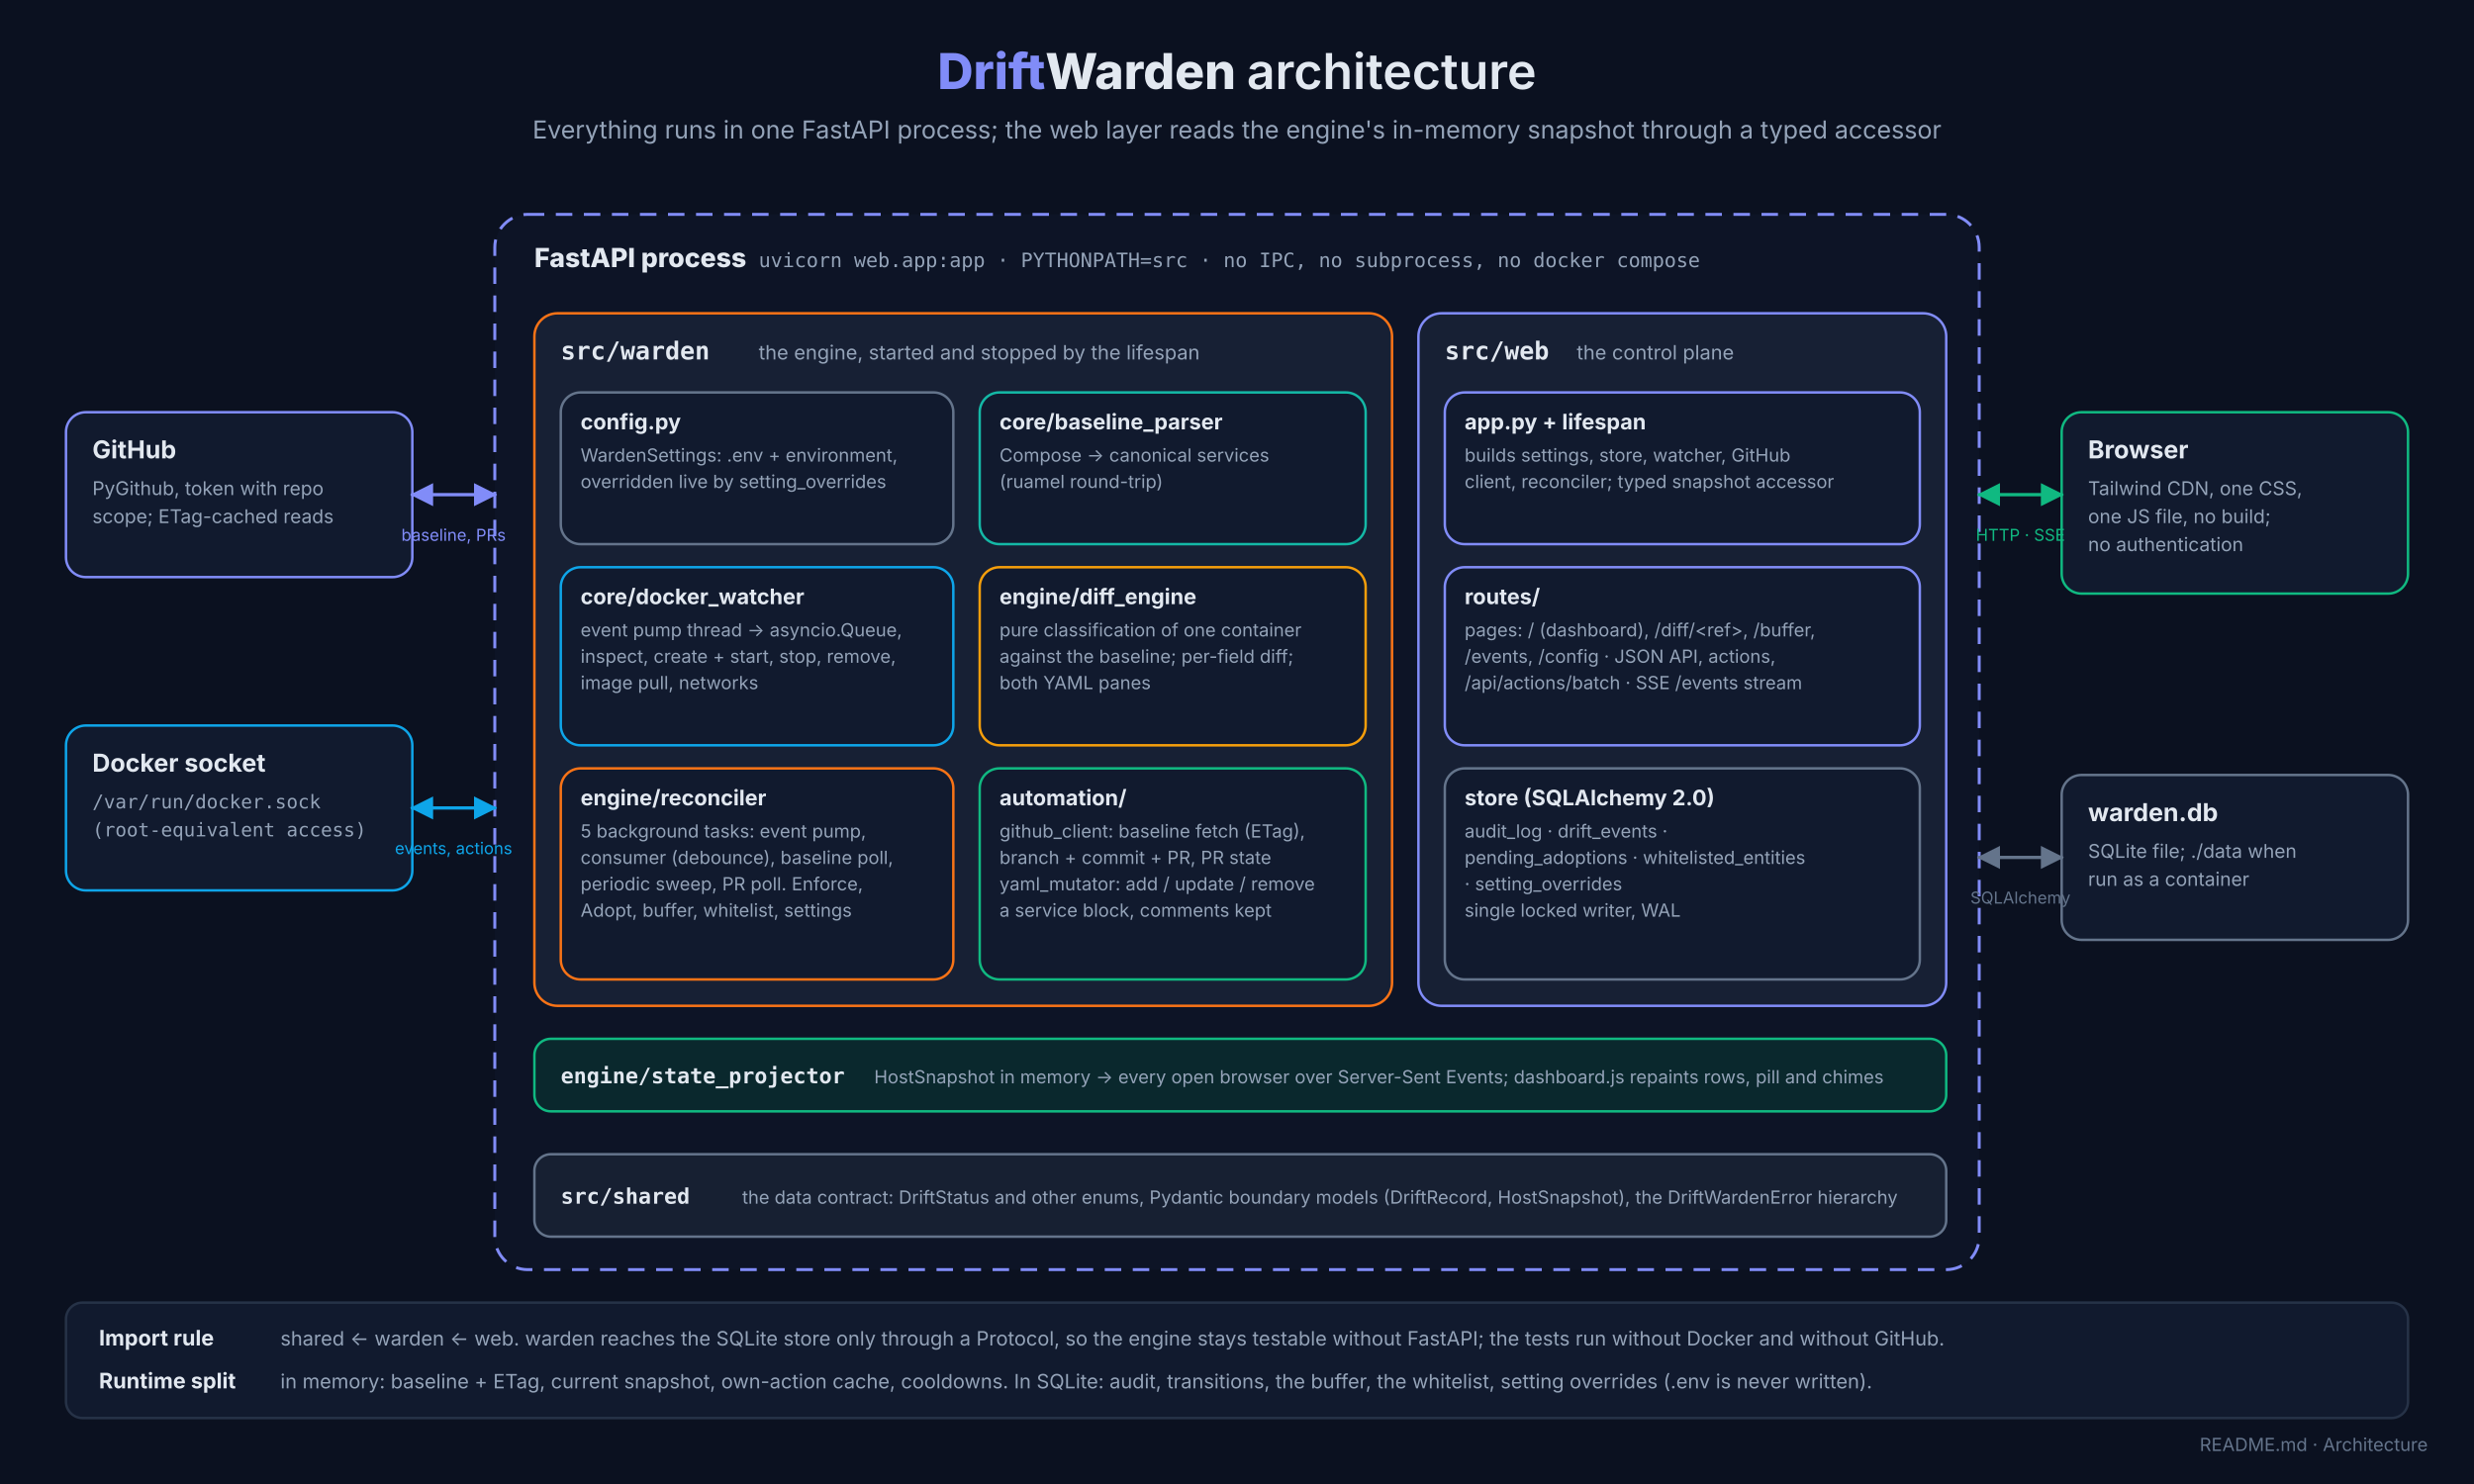
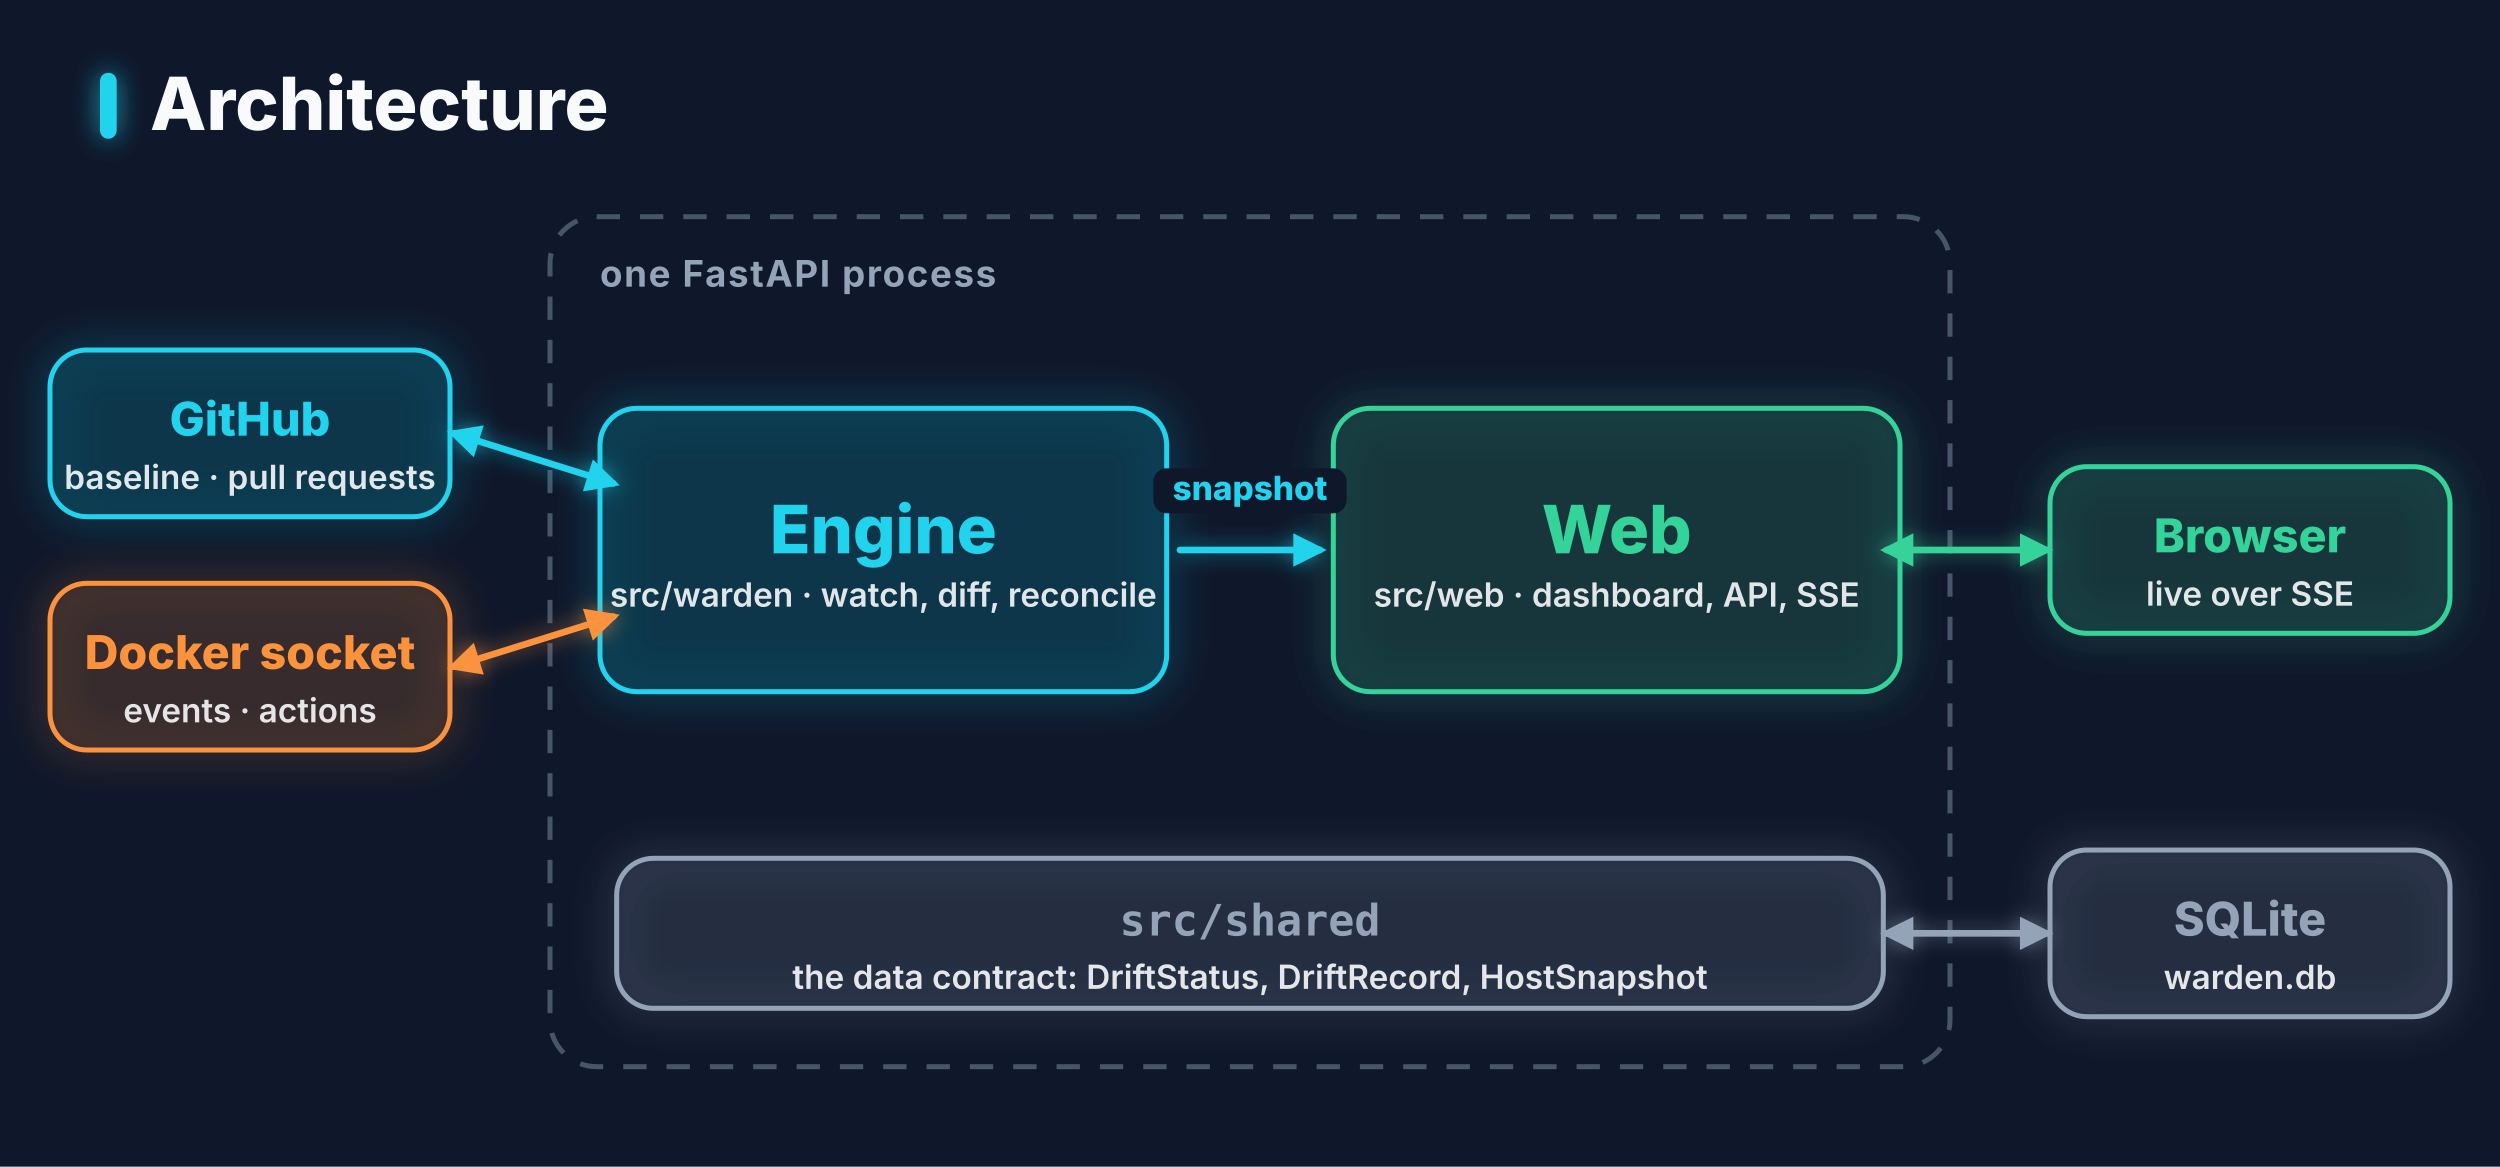
- <svg xmlns="http://www.w3.org/2000/svg" width="1500" height="900" viewBox="0 0 1500 900" role="img" aria-labelledby="t">
+ <svg xmlns="http://www.w3.org/2000/svg" width="1500" height="700" viewBox="0 0 1500 700" role="img" aria-labelledby="t">
  <defs>
-     <marker id="m0ea5e9" viewBox="0 0 10 10" refX="9" refY="5" markerWidth="7" markerHeight="7" orient="auto-start-reverse">
-       <path d="M0,0 L10,5 L0,10 z" fill="#0ea5e9" />
+     <filter id="g22d3ee12" filterUnits="userSpaceOnUse" x="-100" y="-100" width="1700" height="900">
+       <feDropShadow dx="0" dy="0" stdDeviation="12" flood-color="#22d3ee" flood-opacity="0.75" />
+     </filter>
+     <filter id="g22d3ee6" filterUnits="userSpaceOnUse" x="-100" y="-100" width="1700" height="900">
+       <feDropShadow dx="0" dy="0" stdDeviation="6" flood-color="#22d3ee" flood-opacity="0.6" />
+     </filter>
+     <filter id="g22d3ee8" filterUnits="userSpaceOnUse" x="-100" y="-100" width="1700" height="900">
+       <feDropShadow dx="0" dy="0" stdDeviation="8" flood-color="#22d3ee" flood-opacity="0.75" />
+     </filter>
+     <filter id="g34d39912" filterUnits="userSpaceOnUse" x="-100" y="-100" width="1700" height="900">
+       <feDropShadow dx="0" dy="0" stdDeviation="12" flood-color="#34d399" flood-opacity="0.75" />
+     </filter>
+     <filter id="g34d3996" filterUnits="userSpaceOnUse" x="-100" y="-100" width="1700" height="900">
+       <feDropShadow dx="0" dy="0" stdDeviation="6" flood-color="#34d399" flood-opacity="0.6" />
+     </filter>
+     <filter id="g94a3b812" filterUnits="userSpaceOnUse" x="-100" y="-100" width="1700" height="900">
+       <feDropShadow dx="0" dy="0" stdDeviation="12" flood-color="#94a3b8" flood-opacity="0.75" />
+     </filter>
+     <filter id="g94a3b86" filterUnits="userSpaceOnUse" x="-100" y="-100" width="1700" height="900">
+       <feDropShadow dx="0" dy="0" stdDeviation="6" flood-color="#94a3b8" flood-opacity="0.6" />
+     </filter>
+     <filter id="gfb923c12" filterUnits="userSpaceOnUse" x="-100" y="-100" width="1700" height="900">
+       <feDropShadow dx="0" dy="0" stdDeviation="12" flood-color="#fb923c" flood-opacity="0.75" />
+     </filter>
+     <filter id="gfb923c6" filterUnits="userSpaceOnUse" x="-100" y="-100" width="1700" height="900">
+       <feDropShadow dx="0" dy="0" stdDeviation="6" flood-color="#fb923c" flood-opacity="0.6" />
+     </filter>
+     <marker id="m22d3ee" viewBox="0 0 10 10" refX="8" refY="5" markerWidth="5" markerHeight="5" orient="auto-start-reverse">
+       <path d="M0,0 L10,5 L0,10 z" fill="#22d3ee" />
    </marker>
-     <marker id="m10b981" viewBox="0 0 10 10" refX="9" refY="5" markerWidth="7" markerHeight="7" orient="auto-start-reverse">
-       <path d="M0,0 L10,5 L0,10 z" fill="#10b981" />
+     <marker id="m34d399" viewBox="0 0 10 10" refX="8" refY="5" markerWidth="5" markerHeight="5" orient="auto-start-reverse">
+       <path d="M0,0 L10,5 L0,10 z" fill="#34d399" />
    </marker>
-     <marker id="m64748b" viewBox="0 0 10 10" refX="9" refY="5" markerWidth="7" markerHeight="7" orient="auto-start-reverse">
-       <path d="M0,0 L10,5 L0,10 z" fill="#64748b" />
+     <marker id="m94a3b8" viewBox="0 0 10 10" refX="8" refY="5" markerWidth="5" markerHeight="5" orient="auto-start-reverse">
+       <path d="M0,0 L10,5 L0,10 z" fill="#94a3b8" />
    </marker>
-     <marker id="m818cf8" viewBox="0 0 10 10" refX="9" refY="5" markerWidth="7" markerHeight="7" orient="auto-start-reverse">
-       <path d="M0,0 L10,5 L0,10 z" fill="#818cf8" />
+     <marker id="mfb923c" viewBox="0 0 10 10" refX="8" refY="5" markerWidth="5" markerHeight="5" orient="auto-start-reverse">
+       <path d="M0,0 L10,5 L0,10 z" fill="#fb923c" />
    </marker>
  </defs>
-   <rect width="100%" height="100%" fill="#0b1120" />
-   <text x="750.0" y="54" font-family="Inter, 'Segoe UI', Roboto, Helvetica, Arial, sans-serif" font-size="30" font-weight="800" text-anchor="middle" fill="#e2e8f0">
-     <tspan fill="#818cf8">Drift</tspan>Warden <tspan font-weight="600" fill="#e2e8f0">architecture</tspan>
-   </text>
-   <text x="750.0" y="84" font-family="Inter, 'Segoe UI', Roboto, Helvetica, Arial, sans-serif" font-size="15" fill="#94a3b8" font-weight="400" text-anchor="middle">Everything runs in one FastAPI process; the web layer reads the engine's in-memory snapshot through a typed accessor</text>
-   <rect x="300" y="130" width="900" height="640" rx="20" fill="rgba(15,23,42,0.6)" stroke="#818cf8" stroke-width="1.8" stroke-dasharray="10 7" />
-   <text x="324" y="162" font-family="Inter, 'Segoe UI', Roboto, Helvetica, Arial, sans-serif" font-size="16" fill="#e2e8f0" font-weight="800" text-anchor="start">FastAPI process</text>
-   <text x="460" y="162" font-family="ui-monospace, 'Cascadia Mono', Consolas, Menlo, monospace" font-size="12" fill="#94a3b8" font-weight="400" text-anchor="start">uvicorn web.app:app  ·  PYTHONPATH=src  ·  no IPC, no subprocess, no docker compose</text>
-   <rect x="324" y="190" width="520" height="420" rx="14" fill="#172034" stroke="#f97316" stroke-width="1.5" />
-   <text x="340" y="218" font-family="ui-monospace, 'Cascadia Mono', Consolas, Menlo, monospace" font-size="15" fill="#e2e8f0" font-weight="700" text-anchor="start">src/warden</text>
-   <text x="460" y="218" font-family="Inter, 'Segoe UI', Roboto, Helvetica, Arial, sans-serif" font-size="12" fill="#94a3b8" font-weight="400" text-anchor="start">the engine, started and stopped by the lifespan</text>
-   <rect x="340" y="238" width="238" height="92" rx="12" fill="#111a2e" stroke="#64748b" stroke-width="1.5" />
-   <text x="352" y="260.4" font-family="Inter, 'Segoe UI', Roboto, Helvetica, Arial, sans-serif" font-size="13" fill="#e2e8f0" font-weight="700" text-anchor="start">config.py</text>
-   <text x="352" y="279.95" font-family="Inter, 'Segoe UI', Roboto, Helvetica, Arial, sans-serif" font-size="11" fill="#94a3b8" font-weight="400" text-anchor="start">WardenSettings: .env + environment,</text>
-   <text x="352" y="295.95" font-family="Inter, 'Segoe UI', Roboto, Helvetica, Arial, sans-serif" font-size="11" fill="#94a3b8" font-weight="400" text-anchor="start">overridden live by setting_overrides</text>
-   <rect x="594" y="238" width="234" height="92" rx="12" fill="#111a2e" stroke="#14b8a6" stroke-width="1.5" />
-   <text x="606" y="260.4" font-family="Inter, 'Segoe UI', Roboto, Helvetica, Arial, sans-serif" font-size="13" fill="#e2e8f0" font-weight="700" text-anchor="start">core/baseline_parser</text>
-   <text x="606" y="279.95" font-family="Inter, 'Segoe UI', Roboto, Helvetica, Arial, sans-serif" font-size="11" fill="#94a3b8" font-weight="400" text-anchor="start">Compose → canonical services</text>
-   <text x="606" y="295.95" font-family="Inter, 'Segoe UI', Roboto, Helvetica, Arial, sans-serif" font-size="11" fill="#94a3b8" font-weight="400" text-anchor="start">(ruamel round-trip)</text>
-   <rect x="340" y="344" width="238" height="108" rx="12" fill="#111a2e" stroke="#0ea5e9" stroke-width="1.5" />
-   <text x="352" y="366.4" font-family="Inter, 'Segoe UI', Roboto, Helvetica, Arial, sans-serif" font-size="13" fill="#e2e8f0" font-weight="700" text-anchor="start">core/docker_watcher</text>
-   <text x="352" y="385.95" font-family="Inter, 'Segoe UI', Roboto, Helvetica, Arial, sans-serif" font-size="11" fill="#94a3b8" font-weight="400" text-anchor="start">event pump thread → asyncio.Queue,</text>
-   <text x="352" y="401.95" font-family="Inter, 'Segoe UI', Roboto, Helvetica, Arial, sans-serif" font-size="11" fill="#94a3b8" font-weight="400" text-anchor="start">inspect, create + start, stop, remove,</text>
-   <text x="352" y="417.95" font-family="Inter, 'Segoe UI', Roboto, Helvetica, Arial, sans-serif" font-size="11" fill="#94a3b8" font-weight="400" text-anchor="start">image pull, networks</text>
-   <rect x="594" y="344" width="234" height="108" rx="12" fill="#111a2e" stroke="#f59e0b" stroke-width="1.5" />
-   <text x="606" y="366.4" font-family="Inter, 'Segoe UI', Roboto, Helvetica, Arial, sans-serif" font-size="13" fill="#e2e8f0" font-weight="700" text-anchor="start">engine/diff_engine</text>
-   <text x="606" y="385.95" font-family="Inter, 'Segoe UI', Roboto, Helvetica, Arial, sans-serif" font-size="11" fill="#94a3b8" font-weight="400" text-anchor="start">pure classification of one container</text>
-   <text x="606" y="401.95" font-family="Inter, 'Segoe UI', Roboto, Helvetica, Arial, sans-serif" font-size="11" fill="#94a3b8" font-weight="400" text-anchor="start">against the baseline; per-field diff;</text>
-   <text x="606" y="417.95" font-family="Inter, 'Segoe UI', Roboto, Helvetica, Arial, sans-serif" font-size="11" fill="#94a3b8" font-weight="400" text-anchor="start">both YAML panes</text>
-   <rect x="340" y="466" width="238" height="128" rx="12" fill="#111a2e" stroke="#f97316" stroke-width="1.5" />
-   <text x="352" y="488.4" font-family="Inter, 'Segoe UI', Roboto, Helvetica, Arial, sans-serif" font-size="13" fill="#e2e8f0" font-weight="700" text-anchor="start">engine/reconciler</text>
-   <text x="352" y="507.95" font-family="Inter, 'Segoe UI', Roboto, Helvetica, Arial, sans-serif" font-size="11" fill="#94a3b8" font-weight="400" text-anchor="start">5 background tasks: event pump,</text>
-   <text x="352" y="523.95" font-family="Inter, 'Segoe UI', Roboto, Helvetica, Arial, sans-serif" font-size="11" fill="#94a3b8" font-weight="400" text-anchor="start">consumer (debounce), baseline poll,</text>
-   <text x="352" y="539.95" font-family="Inter, 'Segoe UI', Roboto, Helvetica, Arial, sans-serif" font-size="11" fill="#94a3b8" font-weight="400" text-anchor="start">periodic sweep, PR poll. Enforce,</text>
-   <text x="352" y="555.95" font-family="Inter, 'Segoe UI', Roboto, Helvetica, Arial, sans-serif" font-size="11" fill="#94a3b8" font-weight="400" text-anchor="start">Adopt, buffer, whitelist, settings</text>
-   <rect x="594" y="466" width="234" height="128" rx="12" fill="#111a2e" stroke="#10b981" stroke-width="1.5" />
-   <text x="606" y="488.4" font-family="Inter, 'Segoe UI', Roboto, Helvetica, Arial, sans-serif" font-size="13" fill="#e2e8f0" font-weight="700" text-anchor="start">automation/</text>
-   <text x="606" y="507.95" font-family="Inter, 'Segoe UI', Roboto, Helvetica, Arial, sans-serif" font-size="11" fill="#94a3b8" font-weight="400" text-anchor="start">github_client: baseline fetch (ETag),</text>
-   <text x="606" y="523.95" font-family="Inter, 'Segoe UI', Roboto, Helvetica, Arial, sans-serif" font-size="11" fill="#94a3b8" font-weight="400" text-anchor="start">branch + commit + PR, PR state</text>
-   <text x="606" y="539.95" font-family="Inter, 'Segoe UI', Roboto, Helvetica, Arial, sans-serif" font-size="11" fill="#94a3b8" font-weight="400" text-anchor="start">yaml_mutator: add / update / remove</text>
-   <text x="606" y="555.95" font-family="Inter, 'Segoe UI', Roboto, Helvetica, Arial, sans-serif" font-size="11" fill="#94a3b8" font-weight="400" text-anchor="start">a service block, comments kept</text>
-   <rect x="860" y="190" width="320" height="420" rx="14" fill="#172034" stroke="#818cf8" stroke-width="1.5" />
-   <text x="876" y="218" font-family="ui-monospace, 'Cascadia Mono', Consolas, Menlo, monospace" font-size="15" fill="#e2e8f0" font-weight="700" text-anchor="start">src/web</text>
-   <text x="956" y="218" font-family="Inter, 'Segoe UI', Roboto, Helvetica, Arial, sans-serif" font-size="12" fill="#94a3b8" font-weight="400" text-anchor="start">the control plane</text>
-   <rect x="876" y="238" width="288" height="92" rx="12" fill="#111a2e" stroke="#818cf8" stroke-width="1.5" />
-   <text x="888" y="260.4" font-family="Inter, 'Segoe UI', Roboto, Helvetica, Arial, sans-serif" font-size="13" fill="#e2e8f0" font-weight="700" text-anchor="start">app.py + lifespan</text>
-   <text x="888" y="279.95" font-family="Inter, 'Segoe UI', Roboto, Helvetica, Arial, sans-serif" font-size="11" fill="#94a3b8" font-weight="400" text-anchor="start">builds settings, store, watcher, GitHub</text>
-   <text x="888" y="295.95" font-family="Inter, 'Segoe UI', Roboto, Helvetica, Arial, sans-serif" font-size="11" fill="#94a3b8" font-weight="400" text-anchor="start">client, reconciler; typed snapshot accessor</text>
-   <rect x="876" y="344" width="288" height="108" rx="12" fill="#111a2e" stroke="#818cf8" stroke-width="1.5" />
-   <text x="888" y="366.4" font-family="Inter, 'Segoe UI', Roboto, Helvetica, Arial, sans-serif" font-size="13" fill="#e2e8f0" font-weight="700" text-anchor="start">routes/</text>
-   <text x="888" y="385.95" font-family="Inter, 'Segoe UI', Roboto, Helvetica, Arial, sans-serif" font-size="11" fill="#94a3b8" font-weight="400" text-anchor="start">pages: / (dashboard), /diff/&lt;ref&gt;, /buffer,</text>
-   <text x="888" y="401.95" font-family="Inter, 'Segoe UI', Roboto, Helvetica, Arial, sans-serif" font-size="11" fill="#94a3b8" font-weight="400" text-anchor="start">/events, /config · JSON API, actions,</text>
-   <text x="888" y="417.95" font-family="Inter, 'Segoe UI', Roboto, Helvetica, Arial, sans-serif" font-size="11" fill="#94a3b8" font-weight="400" text-anchor="start">/api/actions/batch · SSE /events stream</text>
-   <rect x="876" y="466" width="288" height="128" rx="12" fill="#111a2e" stroke="#64748b" stroke-width="1.5" />
-   <text x="888" y="488.4" font-family="Inter, 'Segoe UI', Roboto, Helvetica, Arial, sans-serif" font-size="13" fill="#e2e8f0" font-weight="700" text-anchor="start">store (SQLAlchemy 2.0)</text>
-   <text x="888" y="507.95" font-family="Inter, 'Segoe UI', Roboto, Helvetica, Arial, sans-serif" font-size="11" fill="#94a3b8" font-weight="400" text-anchor="start">audit_log · drift_events ·</text>
-   <text x="888" y="523.95" font-family="Inter, 'Segoe UI', Roboto, Helvetica, Arial, sans-serif" font-size="11" fill="#94a3b8" font-weight="400" text-anchor="start">pending_adoptions · whitelisted_entities</text>
-   <text x="888" y="539.95" font-family="Inter, 'Segoe UI', Roboto, Helvetica, Arial, sans-serif" font-size="11" fill="#94a3b8" font-weight="400" text-anchor="start">· setting_overrides</text>
-   <text x="888" y="555.95" font-family="Inter, 'Segoe UI', Roboto, Helvetica, Arial, sans-serif" font-size="11" fill="#94a3b8" font-weight="400" text-anchor="start">single locked writer, WAL</text>
-   <rect x="324" y="630" width="856" height="44" rx="10" fill="rgba(6,78,59,0.35)" stroke="#10b981" stroke-width="1.5" />
-   <text x="340" y="657" font-family="ui-monospace, 'Cascadia Mono', Consolas, Menlo, monospace" font-size="13" fill="#e2e8f0" font-weight="700" text-anchor="start">engine/state_projector</text>
-   <text x="530" y="657" font-family="Inter, 'Segoe UI', Roboto, Helvetica, Arial, sans-serif" font-size="11" fill="#94a3b8" font-weight="400" text-anchor="start">HostSnapshot in memory → every open browser over Server-Sent Events; dashboard.js repaints rows, pill and chimes</text>
-   <rect x="324" y="700" width="856" height="50" rx="10" fill="rgba(30,41,59,0.6)" stroke="#64748b" stroke-width="1.5" />
-   <text x="340" y="730" font-family="ui-monospace, 'Cascadia Mono', Consolas, Menlo, monospace" font-size="13" fill="#e2e8f0" font-weight="700" text-anchor="start">src/shared</text>
-   <text x="450" y="730" font-family="Inter, 'Segoe UI', Roboto, Helvetica, Arial, sans-serif" font-size="11" fill="#94a3b8" font-weight="400" text-anchor="start">the data contract: DriftStatus and other enums, Pydantic boundary models (DriftRecord, HostSnapshot), the DriftWardenError hierarchy</text>
-   <rect x="40" y="250" width="210" height="100" rx="12" fill="#111a2e" stroke="#818cf8" stroke-width="1.5" />
-   <text x="56" y="278.0" font-family="Inter, 'Segoe UI', Roboto, Helvetica, Arial, sans-serif" font-size="15" fill="#e2e8f0" font-weight="700" text-anchor="start">GitHub</text>
-   <text x="56" y="300.25" font-family="Inter, 'Segoe UI', Roboto, Helvetica, Arial, sans-serif" font-size="11.5" fill="#94a3b8" font-weight="400" text-anchor="start">PyGithub, token with repo</text>
-   <text x="56" y="317.25" font-family="Inter, 'Segoe UI', Roboto, Helvetica, Arial, sans-serif" font-size="11.5" fill="#94a3b8" font-weight="400" text-anchor="start">scope; ETag-cached reads</text>
-   <rect x="40" y="440" width="210" height="100" rx="12" fill="#111a2e" stroke="#0ea5e9" stroke-width="1.5" />
-   <text x="56" y="468.0" font-family="Inter, 'Segoe UI', Roboto, Helvetica, Arial, sans-serif" font-size="15" fill="#e2e8f0" font-weight="700" text-anchor="start">Docker socket</text>
-   <text x="56" y="490.25" font-family="ui-monospace, 'Cascadia Mono', Consolas, Menlo, monospace" font-size="11.5" fill="#94a3b8" font-weight="400" text-anchor="start">/var/run/docker.sock</text>
-   <text x="56" y="507.25" font-family="ui-monospace, 'Cascadia Mono', Consolas, Menlo, monospace" font-size="11.5" fill="#94a3b8" font-weight="400" text-anchor="start">(root-equivalent access)</text>
-   <rect x="1250" y="250" width="210" height="110" rx="12" fill="#111a2e" stroke="#10b981" stroke-width="1.5" />
-   <text x="1266" y="278.0" font-family="Inter, 'Segoe UI', Roboto, Helvetica, Arial, sans-serif" font-size="15" fill="#e2e8f0" font-weight="700" text-anchor="start">Browser</text>
-   <text x="1266" y="300.25" font-family="Inter, 'Segoe UI', Roboto, Helvetica, Arial, sans-serif" font-size="11.5" fill="#94a3b8" font-weight="400" text-anchor="start">Tailwind CDN, one CSS,</text>
-   <text x="1266" y="317.25" font-family="Inter, 'Segoe UI', Roboto, Helvetica, Arial, sans-serif" font-size="11.5" fill="#94a3b8" font-weight="400" text-anchor="start">one JS file, no build;</text>
-   <text x="1266" y="334.25" font-family="Inter, 'Segoe UI', Roboto, Helvetica, Arial, sans-serif" font-size="11.5" fill="#94a3b8" font-weight="400" text-anchor="start">no authentication</text>
-   <rect x="1250" y="470" width="210" height="100" rx="12" fill="#111a2e" stroke="#64748b" stroke-width="1.5" />
-   <text x="1266" y="498.0" font-family="Inter, 'Segoe UI', Roboto, Helvetica, Arial, sans-serif" font-size="15" fill="#e2e8f0" font-weight="700" text-anchor="start">warden.db</text>
-   <text x="1266" y="520.25" font-family="Inter, 'Segoe UI', Roboto, Helvetica, Arial, sans-serif" font-size="11.5" fill="#94a3b8" font-weight="400" text-anchor="start">SQLite file; ./data when</text>
-   <text x="1266" y="537.25" font-family="Inter, 'Segoe UI', Roboto, Helvetica, Arial, sans-serif" font-size="11.5" fill="#94a3b8" font-weight="400" text-anchor="start">run as a container</text>
-   <path d="M250,300 L300,300" fill="none" stroke="#818cf8" stroke-width="2" stroke-linecap="round" stroke-linejoin="round" marker-end="url(#m818cf8)" marker-start="url(#m818cf8)" />
-   <path d="M250,490 L300,490" fill="none" stroke="#0ea5e9" stroke-width="2" stroke-linecap="round" stroke-linejoin="round" marker-end="url(#m0ea5e9)" marker-start="url(#m0ea5e9)" />
-   <path d="M1200,300 L1250,300" fill="none" stroke="#10b981" stroke-width="2" stroke-linecap="round" stroke-linejoin="round" marker-end="url(#m10b981)" marker-start="url(#m10b981)" />
-   <text x="1225" y="328" font-family="Inter, 'Segoe UI', Roboto, Helvetica, Arial, sans-serif" font-size="10" fill="#10b981" font-weight="400" text-anchor="middle">HTTP · SSE</text>
-   <path d="M1200,520 L1250,520" fill="none" stroke="#64748b" stroke-width="2" stroke-linecap="round" stroke-linejoin="round" marker-end="url(#m64748b)" marker-start="url(#m64748b)" />
-   <text x="1225" y="548" font-family="Inter, 'Segoe UI', Roboto, Helvetica, Arial, sans-serif" font-size="10" fill="#64748b" font-weight="400" text-anchor="middle">SQLAlchemy</text>
-   <text x="275" y="328" font-family="Inter, 'Segoe UI', Roboto, Helvetica, Arial, sans-serif" font-size="10" fill="#818cf8" font-weight="400" text-anchor="middle">baseline, PRs</text>
-   <text x="275" y="518" font-family="Inter, 'Segoe UI', Roboto, Helvetica, Arial, sans-serif" font-size="10" fill="#0ea5e9" font-weight="400" text-anchor="middle">events, actions</text>
-   <rect x="40" y="790" width="1420" height="70" rx="10" fill="#111a2e" stroke="#263247" stroke-width="1.5" />
-   <text x="60" y="816" font-family="Inter, 'Segoe UI', Roboto, Helvetica, Arial, sans-serif" font-size="13" fill="#e2e8f0" font-weight="700" text-anchor="start">Import rule</text>
-   <text x="170" y="816" font-family="Inter, 'Segoe UI', Roboto, Helvetica, Arial, sans-serif" font-size="12" fill="#94a3b8" font-weight="400" text-anchor="start">shared ← warden ← web.  warden reaches the SQLite store only through a Protocol, so the engine stays testable without FastAPI; the tests run without Docker and without GitHub.</text>
-   <text x="60" y="842" font-family="Inter, 'Segoe UI', Roboto, Helvetica, Arial, sans-serif" font-size="13" fill="#e2e8f0" font-weight="700" text-anchor="start">Runtime split</text>
-   <text x="170" y="842" font-family="Inter, 'Segoe UI', Roboto, Helvetica, Arial, sans-serif" font-size="12" fill="#94a3b8" font-weight="400" text-anchor="start">in memory: baseline + ETag, current snapshot, own-action cache, cooldowns.  In SQLite: audit, transitions, the buffer, the whitelist, setting overrides (.env is never written).</text>
-   <text x="1472" y="880" font-family="Inter, 'Segoe UI', Roboto, Helvetica, Arial, sans-serif" font-size="11" fill="#64748b" font-weight="400" text-anchor="end">README.md · Architecture</text>
+   <rect width="100%" height="100%" fill="#0f172a" />
+   <rect x="60" y="43.68" width="10" height="39.6" rx="5" fill="#22d3ee" stroke="none" stroke-width="3" filter="url(#g22d3ee8)" />
+   <text x="90" y="78" font-family="Inter, 'Segoe UI', Roboto, Helvetica, Arial, sans-serif" font-size="44" fill="#f8fafc" font-weight="800" text-anchor="start">Architecture</text>
+   <rect x="330" y="130" width="840" height="510" rx="28" fill="none" stroke="#475569" stroke-width="3" stroke-dasharray="14 12" />
+   <text x="360" y="172" font-family="Inter, 'Segoe UI', Roboto, Helvetica, Arial, sans-serif" font-size="22" fill="#94a3b8" font-weight="700" text-anchor="start" letter-spacing="1">one FastAPI process</text>
+   <rect x="360.0" y="245.0" width="340" height="170" rx="22" fill="rgba(34,211,238,0.1)" stroke="#22d3ee" stroke-width="3" filter="url(#g22d3ee12)" />
+   <text x="530" y="332.0" font-family="Inter, 'Segoe UI', Roboto, Helvetica, Arial, sans-serif" font-size="40" fill="#22d3ee" font-weight="800" text-anchor="middle">Engine</text>
+   <text x="530" y="364.0" font-family="Inter, 'Segoe UI', Roboto, Helvetica, Arial, sans-serif" font-size="20" fill="#f8fafc" font-weight="600" text-anchor="middle" opacity="0.9">src/warden · watch, diff, reconcile</text>
+   <rect x="800.0" y="245.0" width="340" height="170" rx="22" fill="rgba(52,211,153,0.1)" stroke="#34d399" stroke-width="3" filter="url(#g34d39912)" />
+   <text x="970" y="332.0" font-family="Inter, 'Segoe UI', Roboto, Helvetica, Arial, sans-serif" font-size="40" fill="#34d399" font-weight="800" text-anchor="middle">Web</text>
+   <text x="970" y="364.0" font-family="Inter, 'Segoe UI', Roboto, Helvetica, Arial, sans-serif" font-size="20" fill="#f8fafc" font-weight="600" text-anchor="middle" opacity="0.9">src/web · dashboard, API, SSE</text>
+   <path d="M708,330 L792,330" fill="none" stroke="#22d3ee" stroke-width="4" stroke-linecap="round" stroke-linejoin="round" marker-end="url(#m22d3ee)" filter="url(#g22d3ee6)" />
+   <rect x="692.0" y="281.0" width="116.0" height="27.0" rx="8" fill="#0f172a" stroke="none" stroke-width="3" />
+   <text x="750" y="300" font-family="Inter, 'Segoe UI', Roboto, Helvetica, Arial, sans-serif" font-size="20" fill="#22d3ee" font-weight="800" text-anchor="middle">snapshot</text>
+   <rect x="370.0" y="515.0" width="760" height="90" rx="22" fill="rgba(148,163,184,0.1)" stroke="#94a3b8" stroke-width="3" filter="url(#g94a3b812)" />
+   <text x="750" y="561.3" font-family="'JetBrains Mono', ui-monospace, 'Cascadia Mono', Consolas, Menlo, monospace" font-size="26" fill="#94a3b8" font-weight="800" text-anchor="middle">src/shared</text>
+   <text x="750" y="593.3" font-family="Inter, 'Segoe UI', Roboto, Helvetica, Arial, sans-serif" font-size="20" fill="#f8fafc" font-weight="600" text-anchor="middle" opacity="0.9">the data contract: DriftStatus, DriftRecord, HostSnapshot</text>
+   <rect x="30.0" y="210.0" width="240" height="100" rx="22" fill="rgba(34,211,238,0.1)" stroke="#22d3ee" stroke-width="3" filter="url(#g22d3ee12)" />
+   <text x="150" y="261.4" font-family="Inter, 'Segoe UI', Roboto, Helvetica, Arial, sans-serif" font-size="28" fill="#22d3ee" font-weight="800" text-anchor="middle">GitHub</text>
+   <text x="150" y="293.4" font-family="Inter, 'Segoe UI', Roboto, Helvetica, Arial, sans-serif" font-size="20" fill="#f8fafc" font-weight="600" text-anchor="middle" opacity="0.9">baseline · pull requests</text>
+   <rect x="30.0" y="350.0" width="240" height="100" rx="22" fill="rgba(251,146,60,0.1)" stroke="#fb923c" stroke-width="3" filter="url(#gfb923c12)" />
+   <text x="150" y="401.4" font-family="Inter, 'Segoe UI', Roboto, Helvetica, Arial, sans-serif" font-size="28" fill="#fb923c" font-weight="800" text-anchor="middle">Docker socket</text>
+   <text x="150" y="433.4" font-family="Inter, 'Segoe UI', Roboto, Helvetica, Arial, sans-serif" font-size="20" fill="#f8fafc" font-weight="600" text-anchor="middle" opacity="0.9">events · actions</text>
+   <rect x="1230.0" y="280.0" width="240" height="100" rx="22" fill="rgba(52,211,153,0.1)" stroke="#34d399" stroke-width="3" filter="url(#g34d39912)" />
+   <text x="1350" y="331.4" font-family="Inter, 'Segoe UI', Roboto, Helvetica, Arial, sans-serif" font-size="28" fill="#34d399" font-weight="800" text-anchor="middle">Browser</text>
+   <text x="1350" y="363.4" font-family="Inter, 'Segoe UI', Roboto, Helvetica, Arial, sans-serif" font-size="20" fill="#f8fafc" font-weight="600" text-anchor="middle" opacity="0.9">live over SSE</text>
+   <rect x="1230.0" y="510.0" width="240" height="100" rx="22" fill="rgba(148,163,184,0.1)" stroke="#94a3b8" stroke-width="3" filter="url(#g94a3b812)" />
+   <text x="1350" y="561.4" font-family="Inter, 'Segoe UI', Roboto, Helvetica, Arial, sans-serif" font-size="28" fill="#94a3b8" font-weight="800" text-anchor="middle">SQLite</text>
+   <text x="1350" y="593.4" font-family="Inter, 'Segoe UI', Roboto, Helvetica, Arial, sans-serif" font-size="20" fill="#f8fafc" font-weight="600" text-anchor="middle" opacity="0.9">warden.db</text>
+   <path d="M272,260 L368,290" fill="none" stroke="#22d3ee" stroke-width="4" stroke-linecap="round" stroke-linejoin="round" marker-end="url(#m22d3ee)" marker-start="url(#m22d3ee)" filter="url(#g22d3ee6)" />
+   <path d="M272,400 L368,370" fill="none" stroke="#fb923c" stroke-width="4" stroke-linecap="round" stroke-linejoin="round" marker-end="url(#mfb923c)" marker-start="url(#mfb923c)" filter="url(#gfb923c6)" />
+   <path d="M1132,330 L1228,330" fill="none" stroke="#34d399" stroke-width="4" stroke-linecap="round" stroke-linejoin="round" marker-end="url(#m34d399)" marker-start="url(#m34d399)" filter="url(#g34d3996)" />
+   <path d="M1132,560 L1228,560" fill="none" stroke="#94a3b8" stroke-width="4" stroke-linecap="round" stroke-linejoin="round" marker-end="url(#m94a3b8)" marker-start="url(#m94a3b8)" filter="url(#g94a3b86)" />
</svg>
